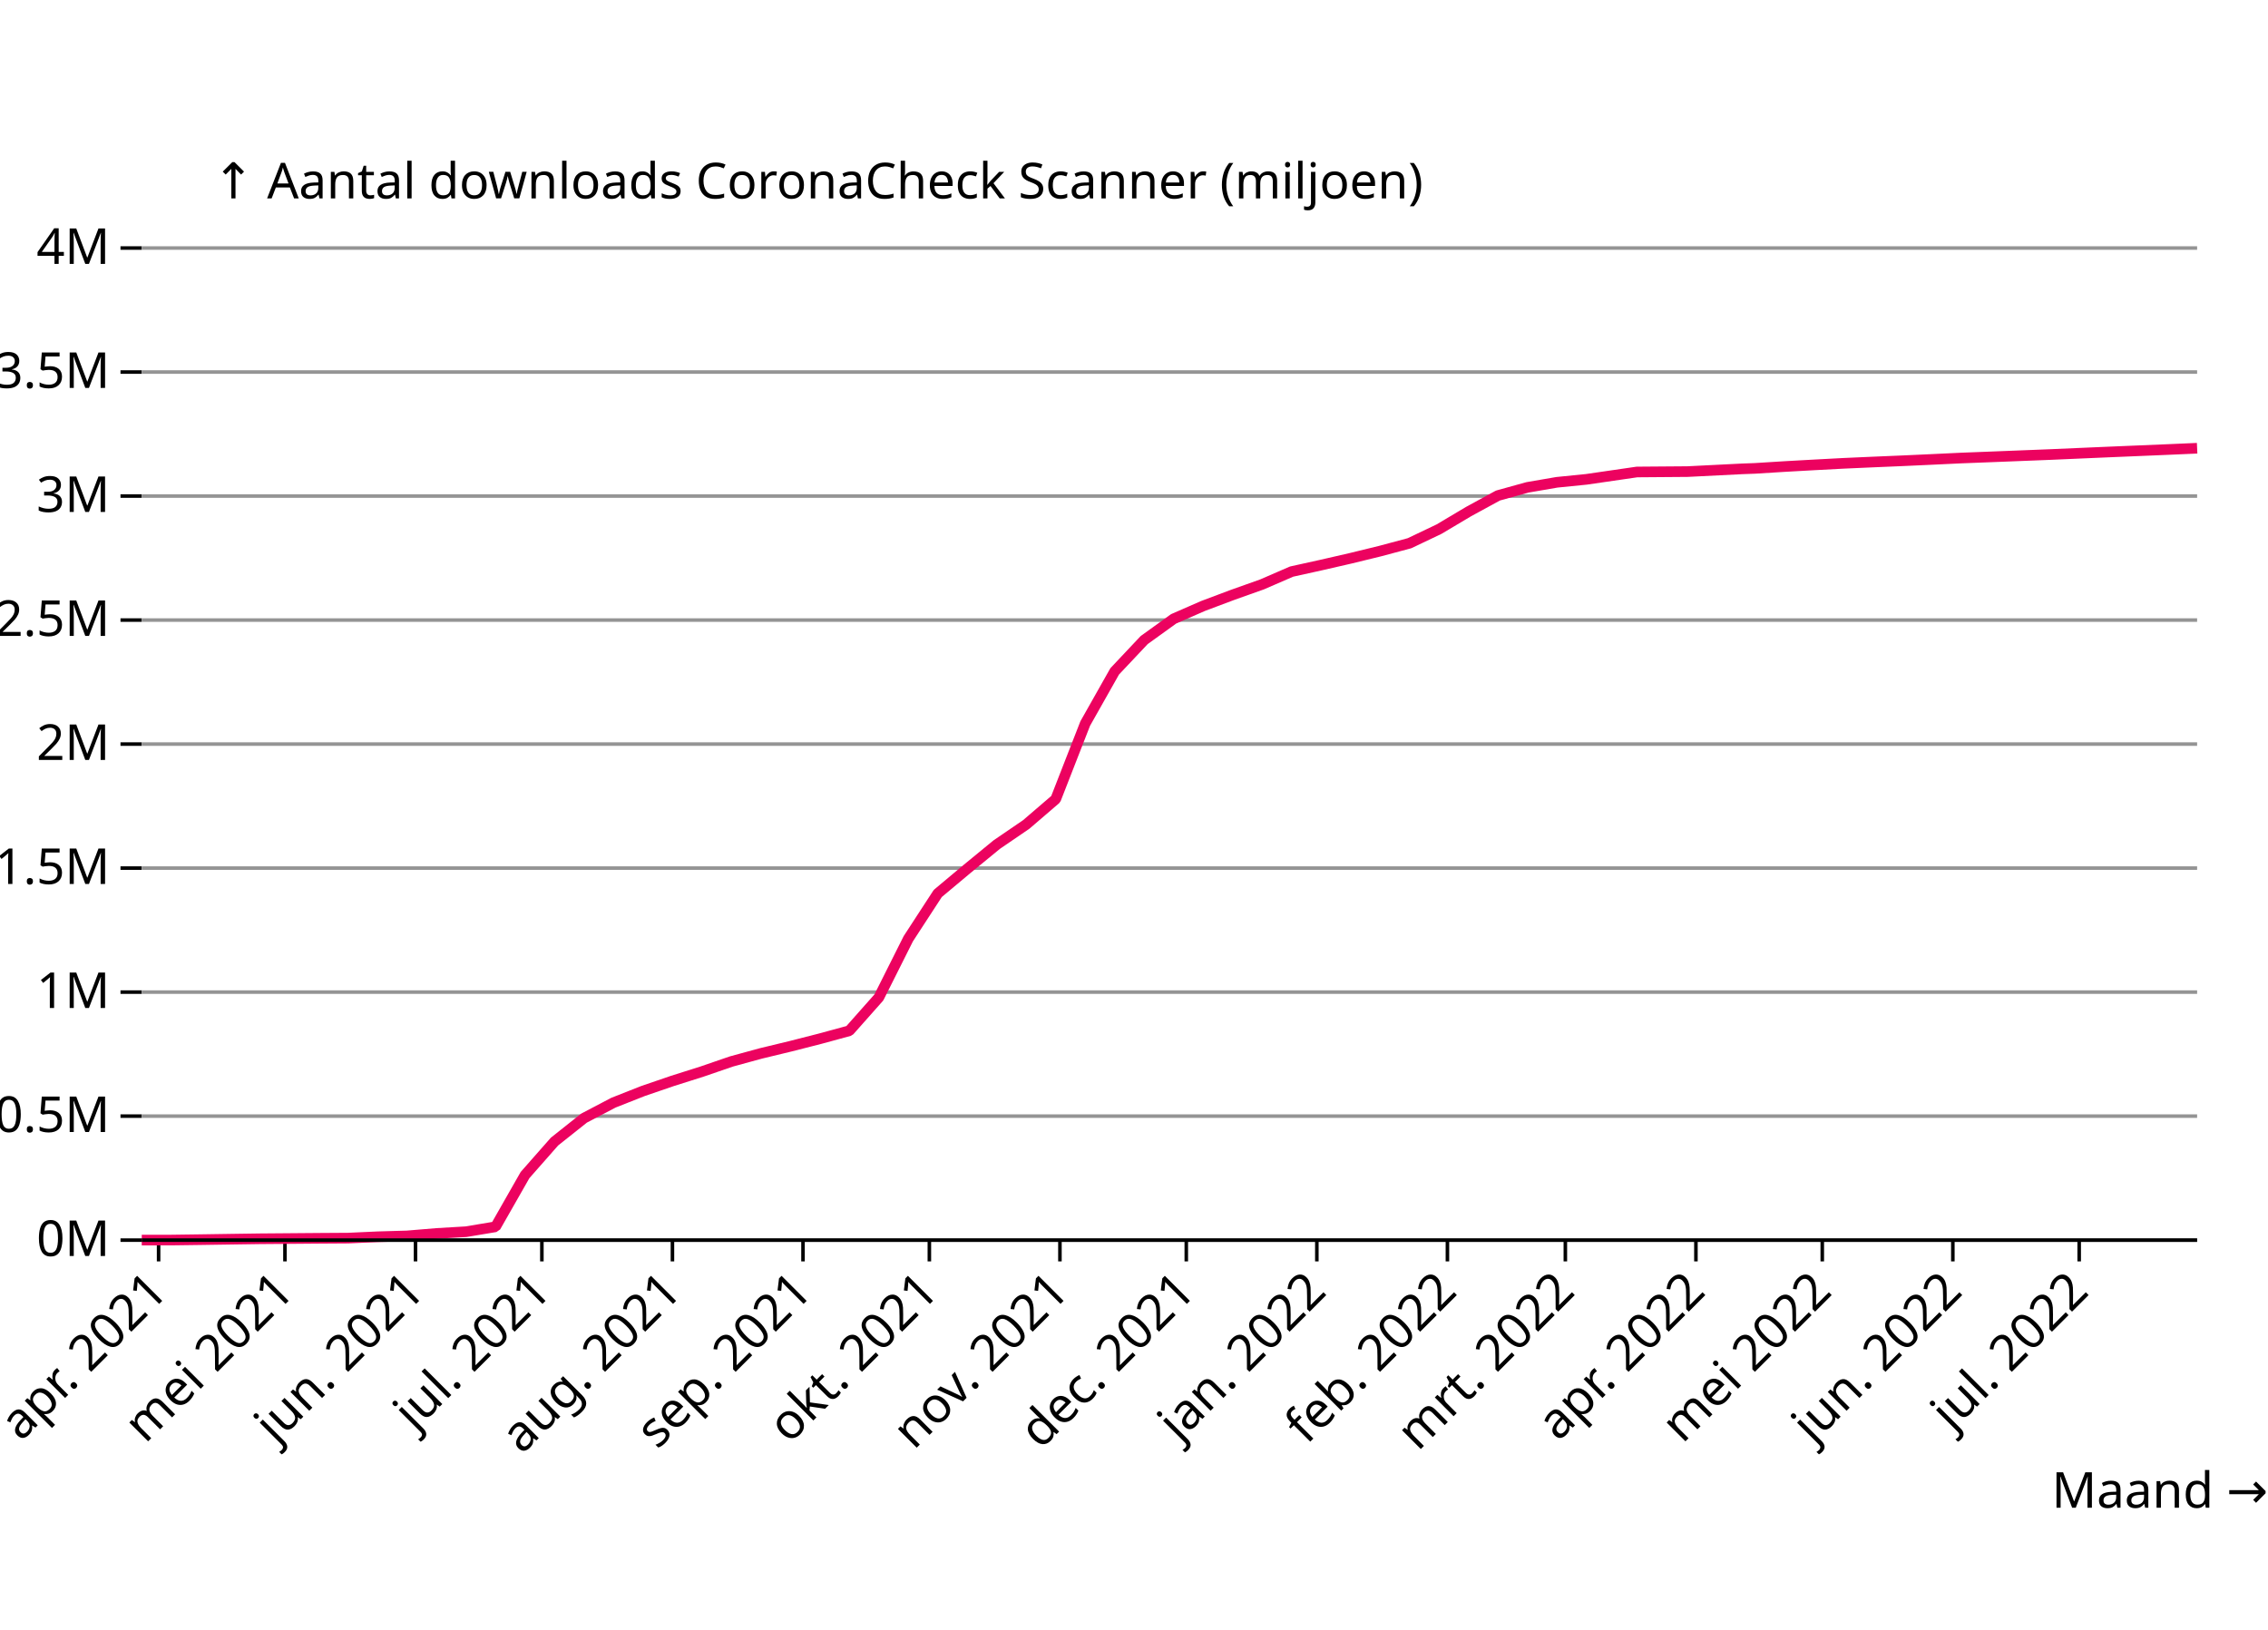
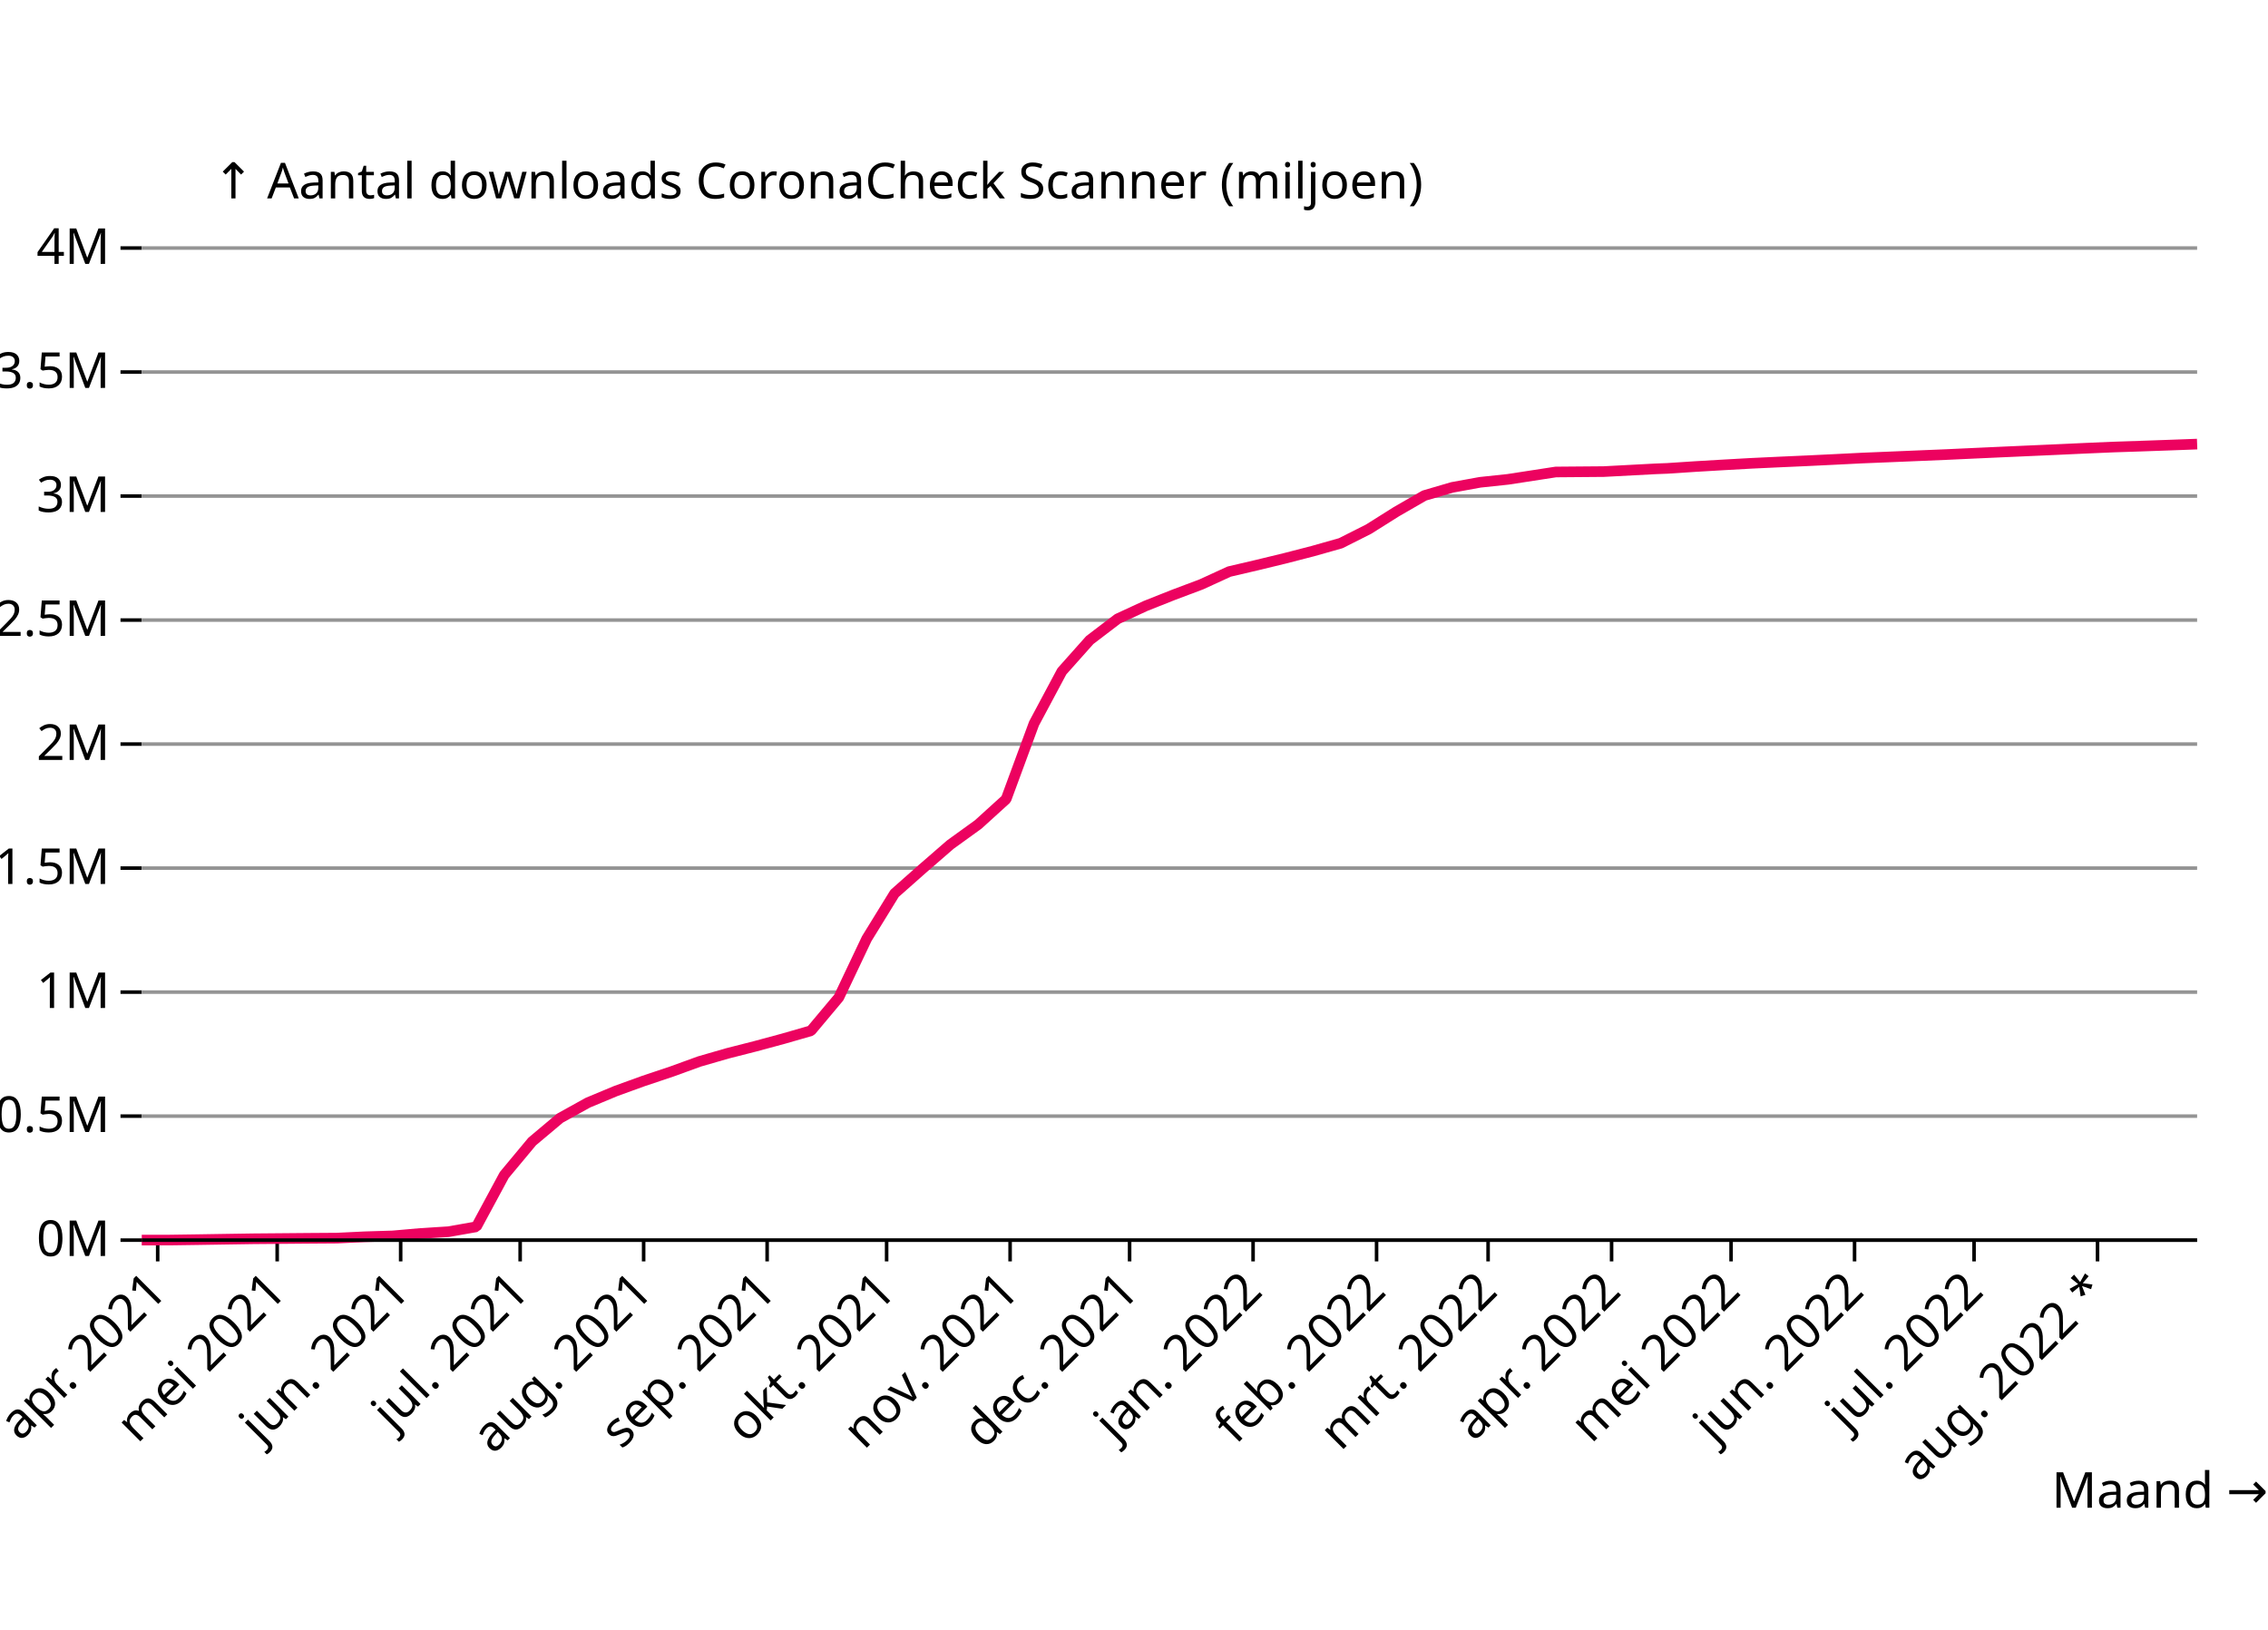
<svg xmlns="http://www.w3.org/2000/svg" class="plot" fill="currentColor" text-anchor="middle" width="640" height="460" viewBox="0 0 640 400" style="font-family: 'RO Sans', sans-serif; font-size: 14px;">
  <style>
        line[stroke-opacity] {
            stroke-opacity: 1;
            stroke: #949494;
        }
</style>
  <g transform="translate(40,0)" fill="none" text-anchor="end">
    <g class="tick" opacity="1" transform="translate(0,320)">
      <line stroke="currentColor" x2="-6" />
      <line stroke="currentColor" x2="580" stroke-opacity="0.1" />
      <text fill="currentColor" x="-9" dy="0.32em">0M</text>
    </g>
    <g class="tick" opacity="1" transform="translate(0,285)">
      <line stroke="currentColor" x2="-6" />
      <line stroke="currentColor" x2="580" stroke-opacity="0.1" />
      <text fill="currentColor" x="-9" dy="0.32em">0.5M</text>
    </g>
    <g class="tick" opacity="1" transform="translate(0,250)">
      <line stroke="currentColor" x2="-6" />
      <line stroke="currentColor" x2="580" stroke-opacity="0.1" />
      <text fill="currentColor" x="-9" dy="0.32em">1M</text>
    </g>
    <g class="tick" opacity="1" transform="translate(0,215)">
      <line stroke="currentColor" x2="-6" />
      <line stroke="currentColor" x2="580" stroke-opacity="0.1" />
      <text fill="currentColor" x="-9" dy="0.32em">1.5M</text>
    </g>
    <g class="tick" opacity="1" transform="translate(0,180)">
      <line stroke="currentColor" x2="-6" />
      <line stroke="currentColor" x2="580" stroke-opacity="0.1" />
      <text fill="currentColor" x="-9" dy="0.32em">2M</text>
    </g>
    <g class="tick" opacity="1" transform="translate(0,145)">
      <line stroke="currentColor" x2="-6" />
      <line stroke="currentColor" x2="580" stroke-opacity="0.1" />
      <text fill="currentColor" x="-9" dy="0.32em">2.5M</text>
    </g>
    <g class="tick" opacity="1" transform="translate(0,110)">
      <line stroke="currentColor" x2="-6" />
      <line stroke="currentColor" x2="580" stroke-opacity="0.1" />
      <text fill="currentColor" x="-9" dy="0.32em">3M</text>
    </g>
    <g class="tick" opacity="1" transform="translate(0,75)">
      <line stroke="currentColor" x2="-6" />
      <line stroke="currentColor" x2="580" stroke-opacity="0.1" />
      <text fill="currentColor" x="-9" dy="0.32em">3.5M</text>
    </g>
    <g class="tick" opacity="1" transform="translate(0,40)">
      <line stroke="currentColor" x2="-6" />
      <line stroke="currentColor" x2="580" stroke-opacity="0.1" />
      <text fill="currentColor" x="-9" dy="0.32em">4M</text>
    </g>
    <text fill="currentColor" transform="translate(20,40)" dy="-1em" text-anchor="start">↑ Aantal downloads CoronaCheck Scanner (miljoen)</text>
  </g>
  <g transform="translate(0,320)" fill="none" text-anchor="middle">
-     <g class="tick" opacity="1" transform="translate(44.7541,0)">
+     <g class="tick" opacity="1" transform="translate(44.49612,0)">
      <line stroke="currentColor" y2="6" />
      <text fill="currentColor" dy="0.32em" transform="translate(0, 11.82843) rotate(-45)" text-anchor="end">apr. 2021</text>
    </g>
-     <g class="tick" opacity="1" transform="translate(80.40984,0)">
+     <g class="tick" opacity="1" transform="translate(78.21705,0)">
      <line stroke="currentColor" y2="6" />
      <text fill="currentColor" dy="0.32em" transform="translate(0, 11.82843) rotate(-45)" text-anchor="end">mei 2021</text>
    </g>
-     <g class="tick" opacity="1" transform="translate(117.2541,0)">
+     <g class="tick" opacity="1" transform="translate(113.062,0)">
      <line stroke="currentColor" y2="6" />
      <text fill="currentColor" dy="0.32em" transform="translate(0, 11.82843) rotate(-45)" text-anchor="end">jun. 2021</text>
    </g>
-     <g class="tick" opacity="1" transform="translate(152.9098,0)">
+     <g class="tick" opacity="1" transform="translate(146.7829,0)">
      <line stroke="currentColor" y2="6" />
      <text fill="currentColor" dy="0.32em" transform="translate(0, 11.82843) rotate(-45)" text-anchor="end">jul. 2021</text>
    </g>
-     <g class="tick" opacity="1" transform="translate(189.7541,0)">
+     <g class="tick" opacity="1" transform="translate(181.6279,0)">
      <line stroke="currentColor" y2="6" />
      <text fill="currentColor" dy="0.32em" transform="translate(0, 11.82843) rotate(-45)" text-anchor="end">aug. 2021</text>
    </g>
-     <g class="tick" opacity="1" transform="translate(226.5984,0)">
+     <g class="tick" opacity="1" transform="translate(216.4729,0)">
      <line stroke="currentColor" y2="6" />
      <text fill="currentColor" dy="0.32em" transform="translate(0, 11.82843) rotate(-45)" text-anchor="end">sep. 2021</text>
    </g>
-     <g class="tick" opacity="1" transform="translate(262.2541,0)">
+     <g class="tick" opacity="1" transform="translate(250.1938,0)">
      <line stroke="currentColor" y2="6" />
      <text fill="currentColor" dy="0.32em" transform="translate(0, 11.82843) rotate(-45)" text-anchor="end">okt. 2021</text>
    </g>
-     <g class="tick" opacity="1" transform="translate(299.0984,0)">
+     <g class="tick" opacity="1" transform="translate(285.0388,0)">
      <line stroke="currentColor" y2="6" />
      <text fill="currentColor" dy="0.32em" transform="translate(0, 11.82843) rotate(-45)" text-anchor="end">nov. 2021</text>
    </g>
-     <g class="tick" opacity="1" transform="translate(334.7541,0)">
+     <g class="tick" opacity="1" transform="translate(318.7597,0)">
      <line stroke="currentColor" y2="6" />
      <text fill="currentColor" dy="0.32em" transform="translate(0, 11.82843) rotate(-45)" text-anchor="end">dec. 2021</text>
    </g>
-     <g class="tick" opacity="1" transform="translate(371.5984,0)">
+     <g class="tick" opacity="1" transform="translate(353.6047,0)">
      <line stroke="currentColor" y2="6" />
      <text fill="currentColor" dy="0.32em" transform="translate(0, 11.82843) rotate(-45)" text-anchor="end">jan. 2022</text>
    </g>
-     <g class="tick" opacity="1" transform="translate(408.4426,0)">
+     <g class="tick" opacity="1" transform="translate(388.4496,0)">
      <line stroke="currentColor" y2="6" />
      <text fill="currentColor" dy="0.32em" transform="translate(0, 11.82843) rotate(-45)" text-anchor="end">feb. 2022</text>
    </g>
-     <g class="tick" opacity="1" transform="translate(441.7213,0)">
+     <g class="tick" opacity="1" transform="translate(419.9225,0)">
      <line stroke="currentColor" y2="6" />
      <text fill="currentColor" dy="0.32em" transform="translate(0, 11.82843) rotate(-45)" text-anchor="end">mrt. 2022</text>
    </g>
-     <g class="tick" opacity="1" transform="translate(478.5656,0)">
+     <g class="tick" opacity="1" transform="translate(454.7674,0)">
      <line stroke="currentColor" y2="6" />
      <text fill="currentColor" dy="0.32em" transform="translate(0, 11.82843) rotate(-45)" text-anchor="end">apr. 2022</text>
    </g>
-     <g class="tick" opacity="1" transform="translate(514.2213,0)">
+     <g class="tick" opacity="1" transform="translate(488.4884,0)">
      <line stroke="currentColor" y2="6" />
      <text fill="currentColor" dy="0.32em" transform="translate(0, 11.82843) rotate(-45)" text-anchor="end">mei 2022</text>
    </g>
-     <g class="tick" opacity="1" transform="translate(551.0656,0)">
+     <g class="tick" opacity="1" transform="translate(523.3333,0)">
      <line stroke="currentColor" y2="6" />
      <text fill="currentColor" dy="0.32em" transform="translate(0, 11.82843) rotate(-45)" text-anchor="end">jun. 2022</text>
    </g>
-     <g class="tick" opacity="1" transform="translate(586.7213,0)">
+     <g class="tick" opacity="1" transform="translate(557.0543,0)">
      <line stroke="currentColor" y2="6" />
      <text fill="currentColor" dy="0.32em" transform="translate(0, 11.82843) rotate(-45)" text-anchor="end">jul. 2022</text>
+     </g>
+     <g class="tick" opacity="1" transform="translate(591.8992,0)">
+       <line stroke="currentColor" y2="6" />
+       <text fill="currentColor" dy="0.32em" transform="translate(0, 11.82843) rotate(-45)" text-anchor="end">aug. 2022 *</text>
    </g>
    <text fill="currentColor" transform="translate(640,80)" dy="-0.32em" text-anchor="end">Maand →</text>
  </g>
  <g fill="none" stroke="#ec025f" stroke-width="3" stroke-miterlimit="1">
-     <path d="M40,319.983L48.32,319.977L56.639,319.865L64.959,319.739L73.279,319.618L81.598,319.552L89.918,319.484L98.238,319.43L106.557,319.05L114.877,318.809L123.197,318.117L131.516,317.623L139.836,316.233L148.156,301.636L156.475,292.184L164.795,285.571L173.115,281.205L181.434,277.922L189.754,275.071L198.074,272.438L206.393,269.579L214.713,267.305L223.033,265.298L231.352,263.173L239.672,260.909L247.992,251.522L256.311,234.934L264.631,222.156L272.951,215.192L281.27,208.365L289.59,202.681L297.91,195.536L306.23,174.21L314.549,159.478L322.869,150.648L331.189,144.649L339.508,141.014L347.828,137.89L356.148,134.931L364.467,131.32L372.787,129.481L381.107,127.573L389.426,125.541L397.746,123.313L406.066,119.345L414.385,114.395L414.385,114.395L422.705,109.856L431.025,107.551L439.344,106.118L447.664,105.283L461.926,103.207L476.189,103.097L491.639,102.323L495.205,102.192L503.525,101.673L511.844,101.209L520.164,100.767L528.484,100.396L536.803,100.045L545.123,99.664L553.443,99.269L561.762,98.946L570.082,98.618L578.402,98.289L586.721,97.925L595.041,97.566L603.361,97.217L611.68,96.868L620,96.504" />
+     <path d="M40,319.983L47.868,319.977L55.736,319.865L63.605,319.739L71.473,319.618L79.341,319.552L87.209,319.484L95.078,319.43L102.946,319.05L110.814,318.809L118.682,318.117L126.55,317.623L134.419,316.233L142.287,301.636L150.155,292.184L158.023,285.571L165.891,281.205L173.76,277.922L181.628,275.071L189.496,272.438L197.364,269.579L205.233,267.305L213.101,265.298L220.969,263.173L228.837,260.909L236.705,251.522L244.574,234.934L252.442,222.156L260.31,215.192L268.178,208.365L276.047,202.681L283.915,195.536L291.783,174.21L299.651,159.478L307.519,150.648L315.388,144.649L323.256,141.014L331.124,137.89L338.992,134.931L346.86,131.32L354.729,129.481L362.597,127.573L370.465,125.541L378.333,123.313L386.202,119.345L394.07,114.395L394.07,114.395L401.938,109.856L409.806,107.551L417.674,106.118L425.543,105.283L439.031,103.207L452.519,103.097L467.132,102.323L470.504,102.192L478.372,101.673L486.24,101.209L494.109,100.767L501.977,100.396L509.845,100.045L517.713,99.664L525.581,99.269L533.45,98.946L541.318,98.618L549.186,98.289L557.054,97.925L564.922,97.566L572.791,97.217L580.659,96.868L588.527,96.504L596.395,96.166L604.264,95.905L612.132,95.627L620,95.335" />
  </g>
  <g stroke="currentColor">
    <line x1="40" x2="620" y1="320" y2="320" />
  </g>
</svg>
